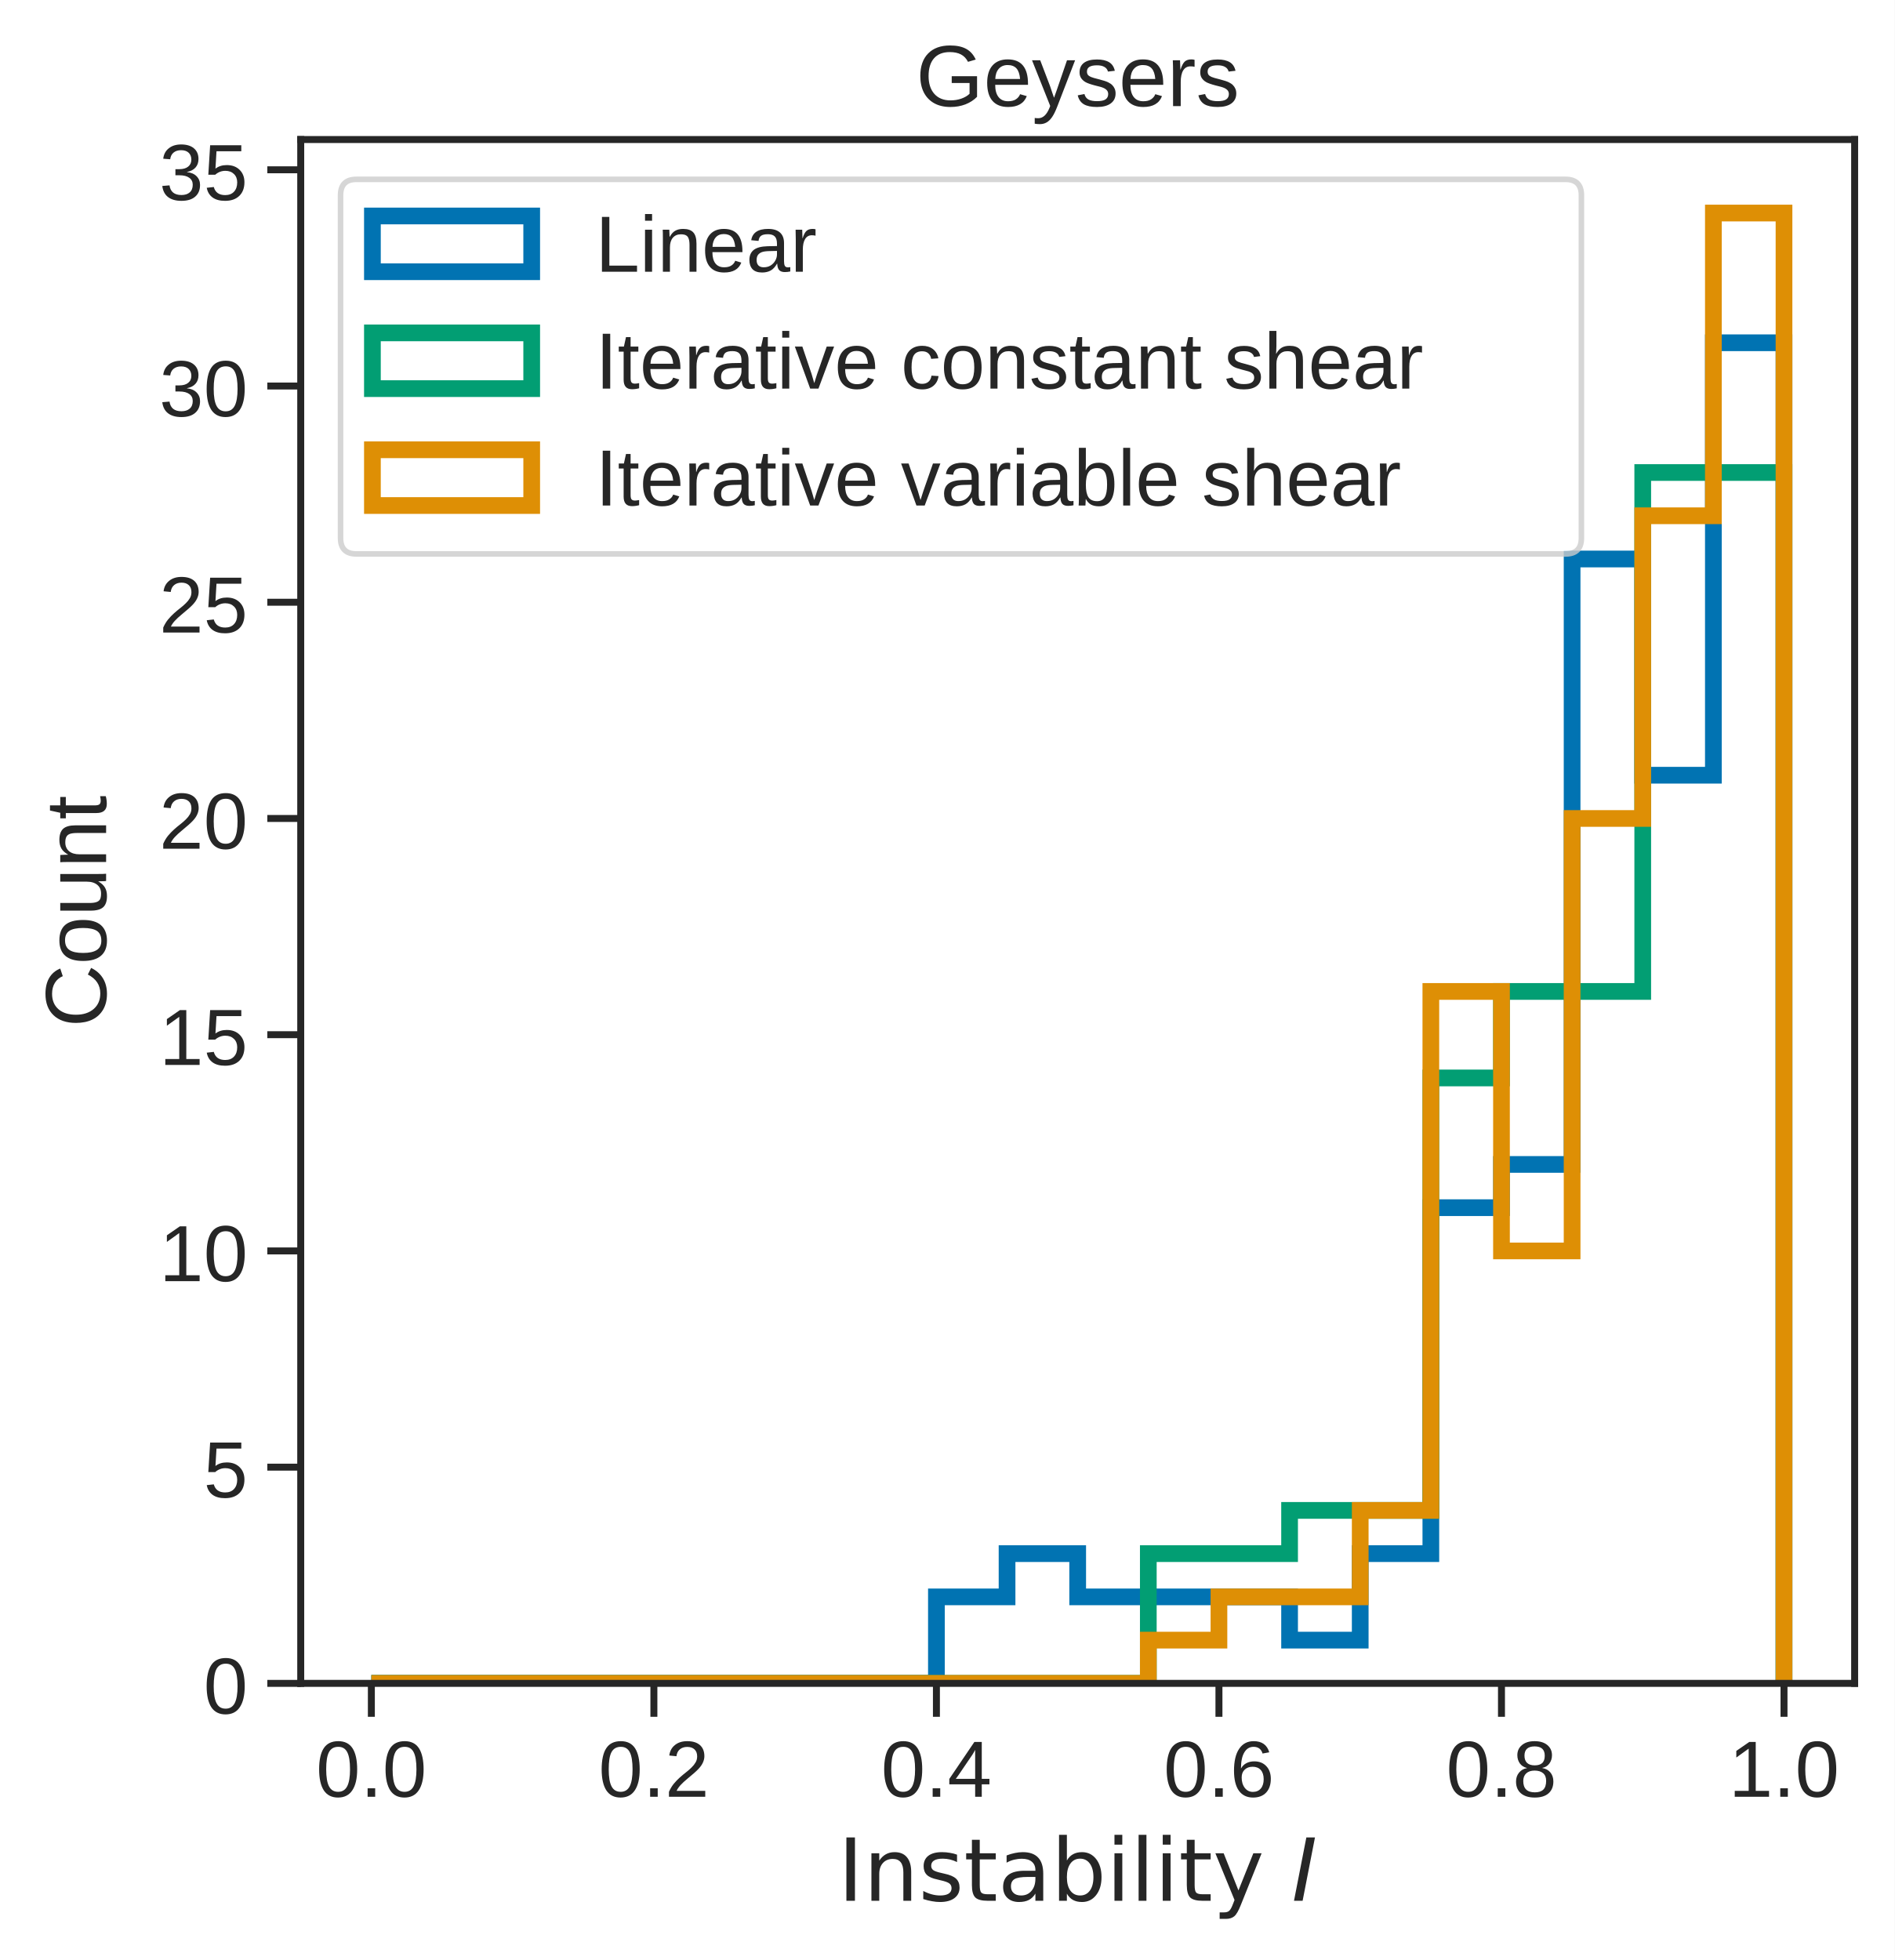
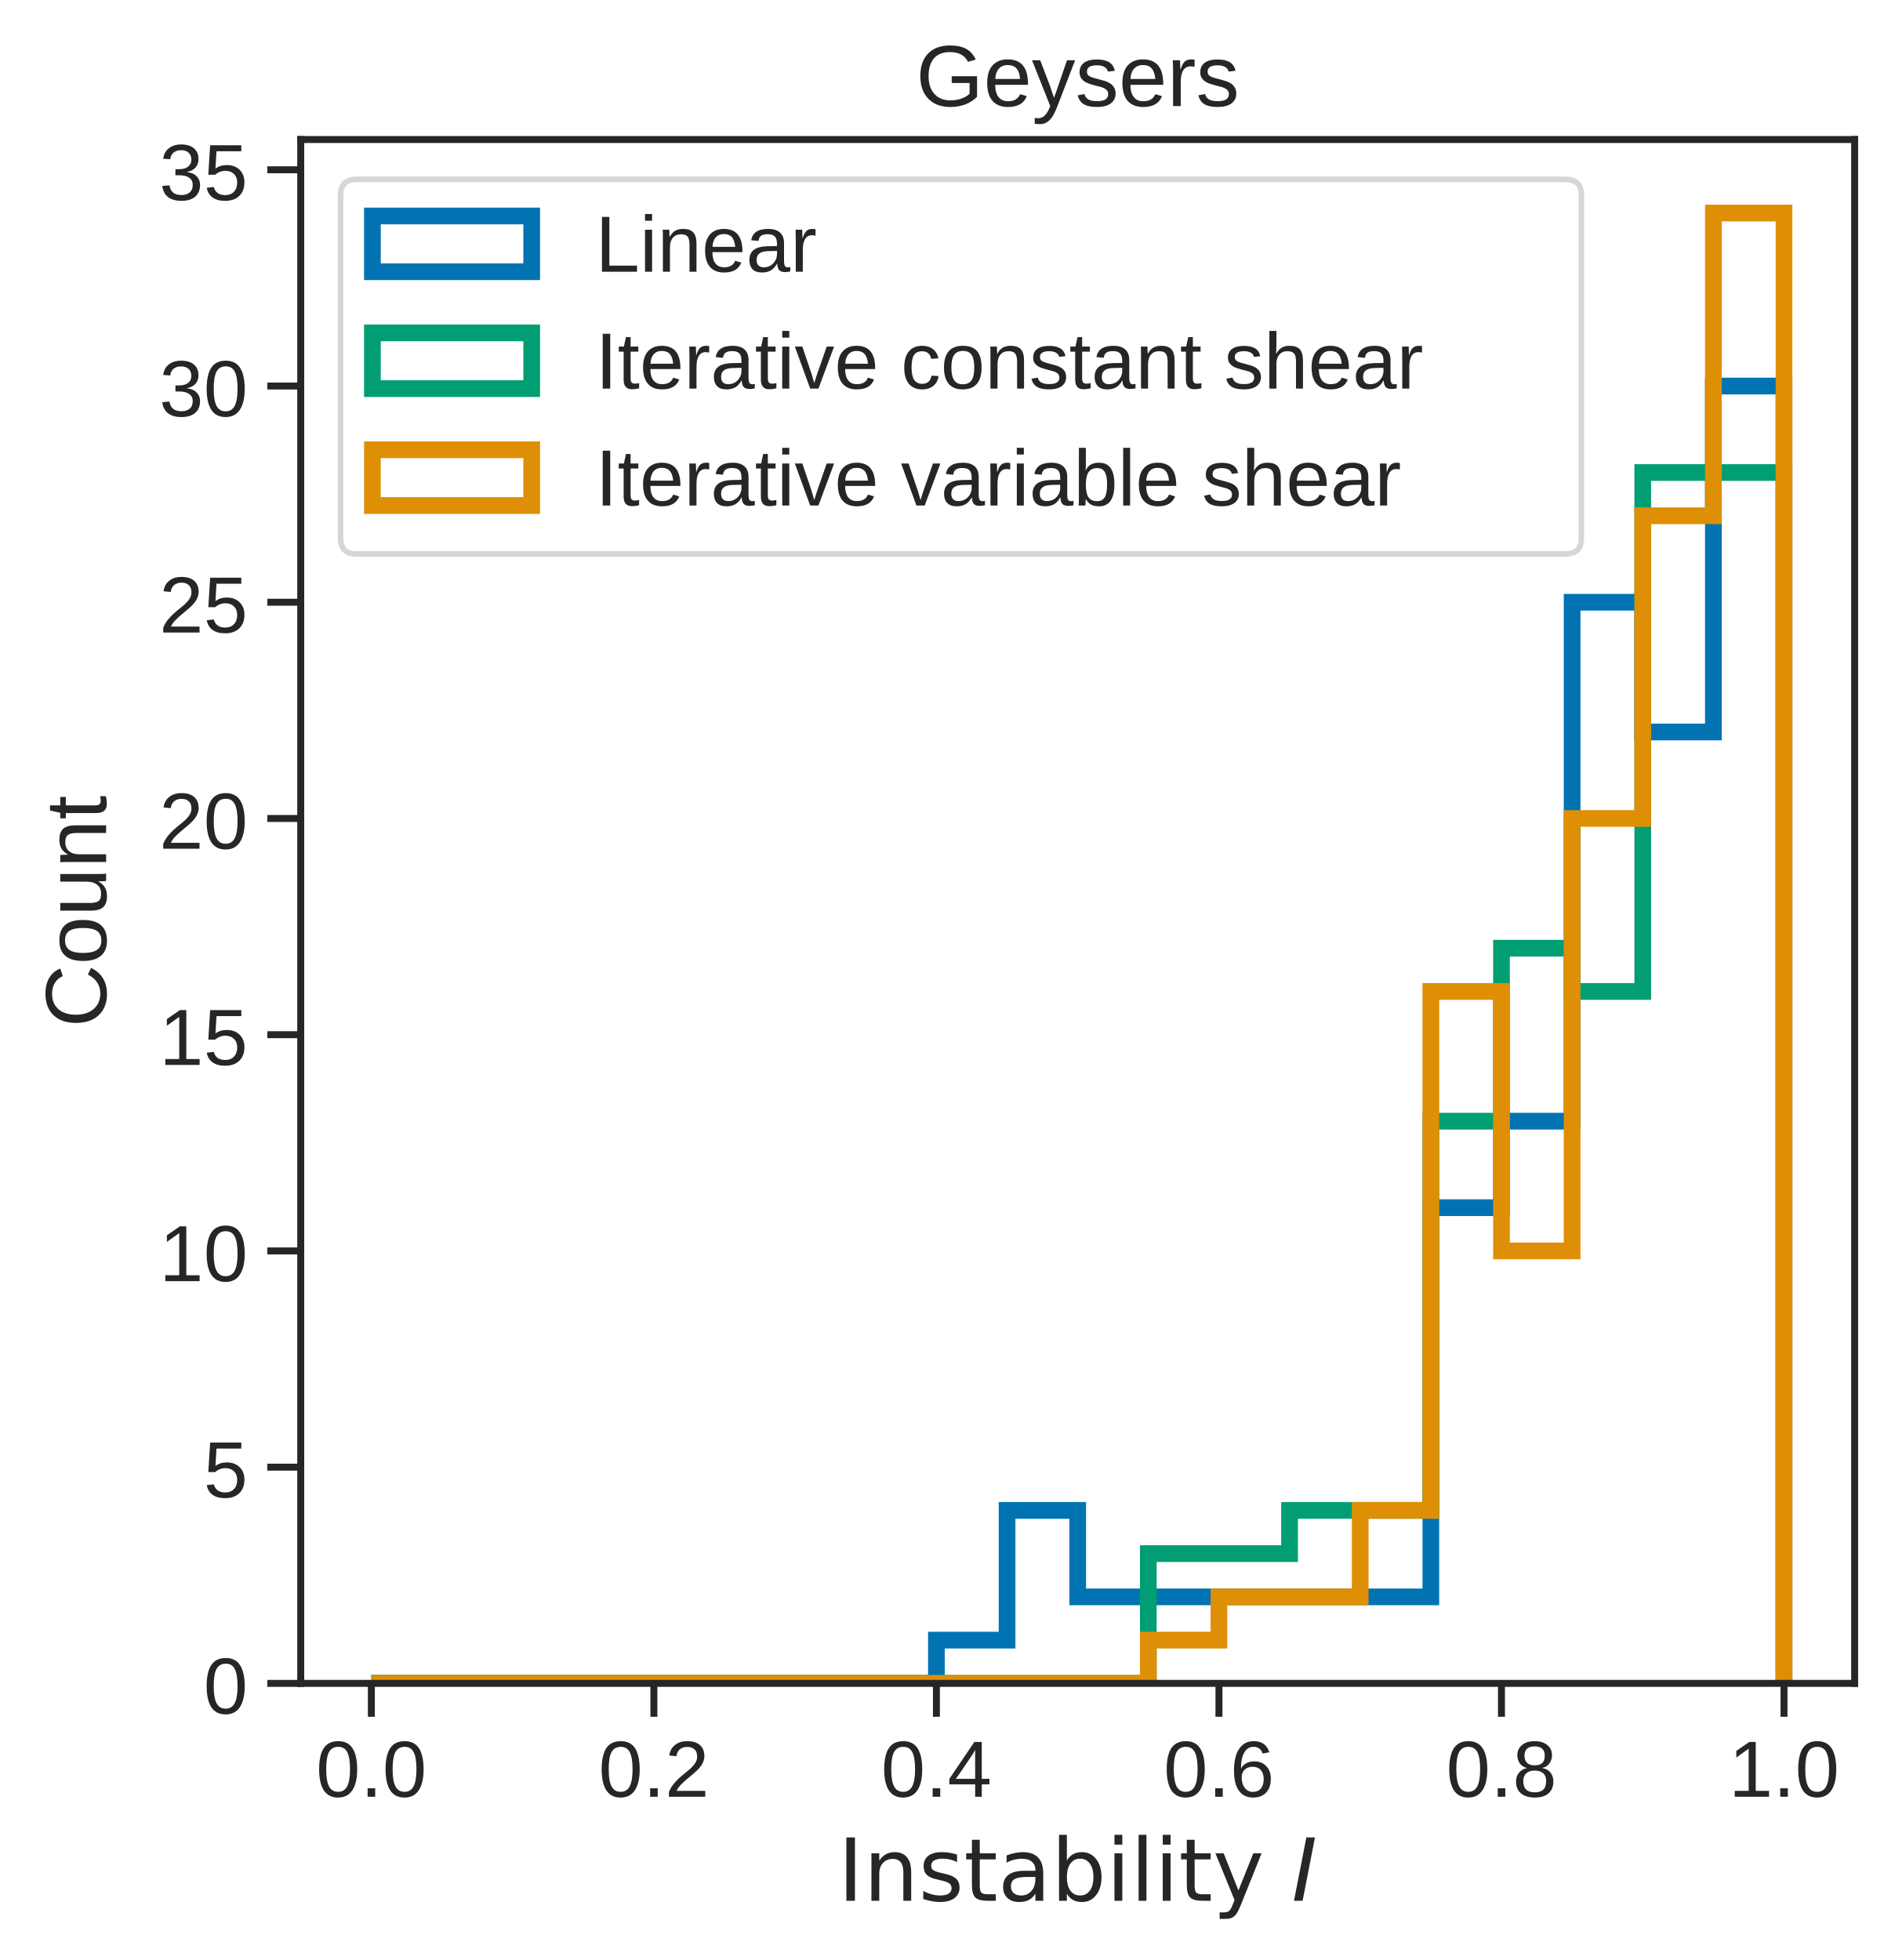
<svg xmlns="http://www.w3.org/2000/svg" xmlns:xlink="http://www.w3.org/1999/xlink" width="340.195pt" height="351.925pt" viewBox="0 0 340.195 351.925" version="1.1">
  <defs>
    <style type="text/css">*{stroke-linejoin: round; stroke-linecap: butt}</style>
  </defs>
  <g id="figure_1">
    <g id="patch_1">
      <path d="M 0 351.925  L 340.195 351.925  L 340.195 0  L 0 0  z " style="fill: #ffffff" />
    </g>
    <g id="axes_1">
      <g id="patch_2">
        <path d="M 53.995 302.254  L 332.995 302.254  L 332.995 25.054  L 53.995 25.054  z " style="fill: #ffffff" />
      </g>
      <g id="matplotlib.axis_1">
        <g id="xtick_1">
          <g id="line2d_1">
            <defs>
-               <path id="mcd14ebf09d" d="M 0 0  L 0 6  " style="stroke: #262626; stroke-width: 1.25" />
+               <path id="mc86d13d873" d="M 0 0  L 0 6  " style="stroke: #262626; stroke-width: 1.25" />
            </defs>
            <g>
-               <use xlink:href="#mcd14ebf09d" x="66.676" y="302.254" style="fill: #262626; stroke: #262626; stroke-width: 1.25" />
+               <use xlink:href="#mc86d13d873" x="66.676" y="302.254" style="fill: #262626; stroke: #262626; stroke-width: 1.25" />
            </g>
          </g>
          <g id="text_1">
            <text style="fill: #262626; font: 14.3px 'Arial', 'DejaVu Sans', 'Liberation Sans', 'Bitstream Vera Sans', sans-serif; text-anchor: middle" x="66.676" y="322.619" transform="rotate(-0 66.67644 322.6193)">0.0</text>
          </g>
        </g>
        <g id="xtick_2">
          <g id="line2d_2">
            <g>
-               <use xlink:href="#mcd14ebf09d" x="117.404" y="302.254" style="fill: #262626; stroke: #262626; stroke-width: 1.25" />
+               <use xlink:href="#mc86d13d873" x="117.404" y="302.254" style="fill: #262626; stroke: #262626; stroke-width: 1.25" />
            </g>
          </g>
          <g id="text_2">
            <text style="fill: #262626; font: 14.3px 'Arial', 'DejaVu Sans', 'Liberation Sans', 'Bitstream Vera Sans', sans-serif; text-anchor: middle" x="117.404" y="322.619" transform="rotate(-0 117.4037 322.6193)">0.2</text>
          </g>
        </g>
        <g id="xtick_3">
          <g id="line2d_3">
            <g>
-               <use xlink:href="#mcd14ebf09d" x="168.131" y="302.254" style="fill: #262626; stroke: #262626; stroke-width: 1.25" />
+               <use xlink:href="#mc86d13d873" x="168.131" y="302.254" style="fill: #262626; stroke: #262626; stroke-width: 1.25" />
            </g>
          </g>
          <g id="text_3">
            <text style="fill: #262626; font: 14.3px 'Arial', 'DejaVu Sans', 'Liberation Sans', 'Bitstream Vera Sans', sans-serif; text-anchor: middle" x="168.131" y="322.619" transform="rotate(-0 168.131 322.6193)">0.4</text>
          </g>
        </g>
        <g id="xtick_4">
          <g id="line2d_4">
            <g>
-               <use xlink:href="#mcd14ebf09d" x="218.858" y="302.254" style="fill: #262626; stroke: #262626; stroke-width: 1.25" />
+               <use xlink:href="#mc86d13d873" x="218.858" y="302.254" style="fill: #262626; stroke: #262626; stroke-width: 1.25" />
            </g>
          </g>
          <g id="text_4">
            <text style="fill: #262626; font: 14.3px 'Arial', 'DejaVu Sans', 'Liberation Sans', 'Bitstream Vera Sans', sans-serif; text-anchor: middle" x="218.858" y="322.619" transform="rotate(-0 218.8583 322.6193)">0.6</text>
          </g>
        </g>
        <g id="xtick_5">
          <g id="line2d_5">
            <g>
-               <use xlink:href="#mcd14ebf09d" x="269.586" y="302.254" style="fill: #262626; stroke: #262626; stroke-width: 1.25" />
+               <use xlink:href="#mc86d13d873" x="269.586" y="302.254" style="fill: #262626; stroke: #262626; stroke-width: 1.25" />
            </g>
          </g>
          <g id="text_5">
            <text style="fill: #262626; font: 14.3px 'Arial', 'DejaVu Sans', 'Liberation Sans', 'Bitstream Vera Sans', sans-serif; text-anchor: middle" x="269.586" y="322.619" transform="rotate(-0 269.5855 322.6193)">0.8</text>
          </g>
        </g>
        <g id="xtick_6">
          <g id="line2d_6">
            <g>
-               <use xlink:href="#mcd14ebf09d" x="320.313" y="302.254" style="fill: #262626; stroke: #262626; stroke-width: 1.25" />
+               <use xlink:href="#mc86d13d873" x="320.313" y="302.254" style="fill: #262626; stroke: #262626; stroke-width: 1.25" />
            </g>
          </g>
          <g id="text_6">
            <text style="fill: #262626; font: 14.3px 'Arial', 'DejaVu Sans', 'Liberation Sans', 'Bitstream Vera Sans', sans-serif; text-anchor: middle" x="320.313" y="322.619" transform="rotate(-0 320.3128 322.6193)">1.0</text>
          </g>
        </g>
        <g id="text_7">
          <g style="fill: #262626" transform="translate(150.4386 341.4493)">
            <text>
              <tspan style="font: 15.6px 'DejaVu Sans'" x="0 4.599 14.482 22.606 28.721 38.276 48.175 52.507 56.84 61.172 67.286 76.514" y="-0.156">Instability </tspan>
              <tspan style="font: oblique 15.6px 'DejaVu Sans'" x="81.471" y="-0.156">I</tspan>
            </text>
          </g>
        </g>
      </g>
      <g id="matplotlib.axis_2">
        <g id="ytick_1">
          <g id="line2d_7">
            <defs>
-               <path id="m2dca6df1ea" d="M 0 0  L -6 0  " style="stroke: #262626; stroke-width: 1.25" />
+               <path id="md66395b8e6" d="M 0 0  L -6 0  " style="stroke: #262626; stroke-width: 1.25" />
            </defs>
            <g>
-               <use xlink:href="#m2dca6df1ea" x="53.995" y="302.254" style="fill: #262626; stroke: #262626; stroke-width: 1.25" />
+               <use xlink:href="#md66395b8e6" x="53.995" y="302.254" style="fill: #262626; stroke: #262626; stroke-width: 1.25" />
            </g>
          </g>
          <g id="text_8">
            <text style="fill: #262626; font: 14.3px 'Arial', 'DejaVu Sans', 'Liberation Sans', 'Bitstream Vera Sans', sans-serif; text-anchor: end" x="44.495" y="307.686" transform="rotate(-0 44.49462 307.6864)">0</text>
          </g>
        </g>
        <g id="ytick_2">
          <g id="line2d_8">
            <g>
-               <use xlink:href="#m2dca6df1ea" x="53.995" y="263.43" style="fill: #262626; stroke: #262626; stroke-width: 1.25" />
+               <use xlink:href="#md66395b8e6" x="53.995" y="263.43" style="fill: #262626; stroke: #262626; stroke-width: 1.25" />
            </g>
          </g>
          <g id="text_9">
            <text style="fill: #262626; font: 14.3px 'Arial', 'DejaVu Sans', 'Liberation Sans', 'Bitstream Vera Sans', sans-serif; text-anchor: end" x="44.495" y="268.863" transform="rotate(-0 44.49462 268.8629)">5</text>
          </g>
        </g>
        <g id="ytick_3">
          <g id="line2d_9">
            <g>
-               <use xlink:href="#m2dca6df1ea" x="53.995" y="224.607" style="fill: #262626; stroke: #262626; stroke-width: 1.25" />
+               <use xlink:href="#md66395b8e6" x="53.995" y="224.607" style="fill: #262626; stroke: #262626; stroke-width: 1.25" />
            </g>
          </g>
          <g id="text_10">
            <text style="fill: #262626; font: 14.3px 'Arial', 'DejaVu Sans', 'Liberation Sans', 'Bitstream Vera Sans', sans-serif; text-anchor: end" x="44.495" y="230.039" transform="rotate(-0 44.49462 230.0394)">10</text>
          </g>
        </g>
        <g id="ytick_4">
          <g id="line2d_10">
            <g>
-               <use xlink:href="#m2dca6df1ea" x="53.995" y="185.783" style="fill: #262626; stroke: #262626; stroke-width: 1.25" />
+               <use xlink:href="#md66395b8e6" x="53.995" y="185.783" style="fill: #262626; stroke: #262626; stroke-width: 1.25" />
            </g>
          </g>
          <g id="text_11">
            <text style="fill: #262626; font: 14.3px 'Arial', 'DejaVu Sans', 'Liberation Sans', 'Bitstream Vera Sans', sans-serif; text-anchor: end" x="44.495" y="191.216" transform="rotate(-0 44.49462 191.2159)">15</text>
          </g>
        </g>
        <g id="ytick_5">
          <g id="line2d_11">
            <g>
-               <use xlink:href="#m2dca6df1ea" x="53.995" y="146.959" style="fill: #262626; stroke: #262626; stroke-width: 1.25" />
+               <use xlink:href="#md66395b8e6" x="53.995" y="146.959" style="fill: #262626; stroke: #262626; stroke-width: 1.25" />
            </g>
          </g>
          <g id="text_12">
            <text style="fill: #262626; font: 14.3px 'Arial', 'DejaVu Sans', 'Liberation Sans', 'Bitstream Vera Sans', sans-serif; text-anchor: end" x="44.495" y="152.392" transform="rotate(-0 44.49462 152.3923)">20</text>
          </g>
        </g>
        <g id="ytick_6">
          <g id="line2d_12">
            <g>
-               <use xlink:href="#m2dca6df1ea" x="53.995" y="108.136" style="fill: #262626; stroke: #262626; stroke-width: 1.25" />
+               <use xlink:href="#md66395b8e6" x="53.995" y="108.136" style="fill: #262626; stroke: #262626; stroke-width: 1.25" />
            </g>
          </g>
          <g id="text_13">
            <text style="fill: #262626; font: 14.3px 'Arial', 'DejaVu Sans', 'Liberation Sans', 'Bitstream Vera Sans', sans-serif; text-anchor: end" x="44.495" y="113.569" transform="rotate(-0 44.49462 113.5688)">25</text>
          </g>
        </g>
        <g id="ytick_7">
          <g id="line2d_13">
            <g>
-               <use xlink:href="#m2dca6df1ea" x="53.995" y="69.312" style="fill: #262626; stroke: #262626; stroke-width: 1.25" />
+               <use xlink:href="#md66395b8e6" x="53.995" y="69.312" style="fill: #262626; stroke: #262626; stroke-width: 1.25" />
            </g>
          </g>
          <g id="text_14">
            <text style="fill: #262626; font: 14.3px 'Arial', 'DejaVu Sans', 'Liberation Sans', 'Bitstream Vera Sans', sans-serif; text-anchor: end" x="44.495" y="74.745" transform="rotate(-0 44.49462 74.74527)">30</text>
          </g>
        </g>
        <g id="ytick_8">
          <g id="line2d_14">
            <g>
-               <use xlink:href="#m2dca6df1ea" x="53.995" y="30.489" style="fill: #262626; stroke: #262626; stroke-width: 1.25" />
+               <use xlink:href="#md66395b8e6" x="53.995" y="30.489" style="fill: #262626; stroke: #262626; stroke-width: 1.25" />
            </g>
          </g>
          <g id="text_15">
            <text style="fill: #262626; font: 14.3px 'Arial', 'DejaVu Sans', 'Liberation Sans', 'Bitstream Vera Sans', sans-serif; text-anchor: end" x="44.495" y="35.922" transform="rotate(-0 44.49462 35.92174)">35</text>
          </g>
        </g>
        <g id="text_16">
          <text style="fill: #262626; font: 15.6px 'Arial', 'DejaVu Sans', 'Liberation Sans', 'Bitstream Vera Sans', sans-serif; text-anchor: middle" x="19.054" y="163.654" transform="rotate(-90 19.05356 163.6536)">Count</text>
        </g>
      </g>
      <g id="patch_3">
-         <path d="M 66.676 302.254  L 66.676 302.254  L 79.358 302.254  L 79.358 302.254  L 92.04 302.254  L 92.04 302.254  L 104.722 302.254  L 104.722 302.254  L 117.404 302.254  L 117.404 302.254  L 130.086 302.254  L 130.086 302.254  L 142.767 302.254  L 142.767 302.254  L 155.449 302.254  L 155.449 302.254  L 168.131 302.254  L 168.131 286.724  L 180.813 286.724  L 180.813 278.959  L 193.495 278.959  L 193.495 286.724  L 206.176 286.724  L 206.176 286.724  L 218.858 286.724  L 218.858 286.724  L 231.54 286.724  L 231.54 294.489  L 244.222 294.489  L 244.222 278.959  L 256.904 278.959  L 256.904 216.842  L 269.586 216.842  L 269.586 209.077  L 282.267 209.077  L 282.267 100.371  L 294.949 100.371  L 294.949 139.195  L 307.631 139.195  L 307.631 61.548  L 320.313 61.548  L 320.313 302.254  " clip-path="url(#pb2366b62c3)" style="fill: none; stroke: #0173b2; stroke-width: 3; stroke-linejoin: miter" />
+         <path d="M 66.676 302.254  L 66.676 302.254  L 79.358 302.254  L 79.358 302.254  L 92.04 302.254  L 92.04 302.254  L 104.722 302.254  L 104.722 302.254  L 117.404 302.254  L 117.404 302.254  L 130.086 302.254  L 130.086 302.254  L 142.767 302.254  L 142.767 302.254  L 155.449 302.254  L 155.449 302.254  L 168.131 302.254  L 168.131 294.489  L 180.813 294.489  L 180.813 271.195  L 193.495 271.195  L 193.495 286.724  L 206.176 286.724  L 206.176 286.724  L 218.858 286.724  L 218.858 286.724  L 231.54 286.724  L 231.54 286.724  L 244.222 286.724  L 244.222 286.724  L 256.904 286.724  L 256.904 216.842  L 269.586 216.842  L 269.586 201.312  L 282.267 201.312  L 282.267 108.136  L 294.949 108.136  L 294.949 131.43  L 307.631 131.43  L 307.631 69.312  L 320.313 69.312  L 320.313 302.254  " clip-path="url(#pa1008f218a)" style="fill: none; stroke: #0173b2; stroke-width: 3; stroke-linejoin: miter" />
      </g>
      <g id="patch_4">
-         <path d="M 66.676 302.254  L 66.676 302.254  L 79.358 302.254  L 79.358 302.254  L 92.04 302.254  L 92.04 302.254  L 104.722 302.254  L 104.722 302.254  L 117.404 302.254  L 117.404 302.254  L 130.086 302.254  L 130.086 302.254  L 142.767 302.254  L 142.767 302.254  L 155.449 302.254  L 155.449 302.254  L 168.131 302.254  L 168.131 302.254  L 180.813 302.254  L 180.813 302.254  L 193.495 302.254  L 193.495 302.254  L 206.176 302.254  L 206.176 278.959  L 218.858 278.959  L 218.858 278.959  L 231.54 278.959  L 231.54 271.195  L 244.222 271.195  L 244.222 271.195  L 256.904 271.195  L 256.904 193.548  L 269.586 193.548  L 269.586 178.018  L 282.267 178.018  L 282.267 178.018  L 294.949 178.018  L 294.949 84.842  L 307.631 84.842  L 307.631 84.842  L 320.313 84.842  L 320.313 302.254  " clip-path="url(#pb2366b62c3)" style="fill: none; stroke: #029e73; stroke-width: 3; stroke-linejoin: miter" />
+         <path d="M 66.676 302.254  L 66.676 302.254  L 79.358 302.254  L 79.358 302.254  L 92.04 302.254  L 92.04 302.254  L 104.722 302.254  L 104.722 302.254  L 117.404 302.254  L 117.404 302.254  L 130.086 302.254  L 130.086 302.254  L 142.767 302.254  L 142.767 302.254  L 155.449 302.254  L 155.449 302.254  L 168.131 302.254  L 168.131 302.254  L 180.813 302.254  L 180.813 302.254  L 193.495 302.254  L 193.495 302.254  L 206.176 302.254  L 206.176 278.959  L 218.858 278.959  L 218.858 278.959  L 231.54 278.959  L 231.54 271.195  L 244.222 271.195  L 244.222 271.195  L 256.904 271.195  L 256.904 201.312  L 269.586 201.312  L 269.586 170.254  L 282.267 170.254  L 282.267 178.018  L 294.949 178.018  L 294.949 84.842  L 307.631 84.842  L 307.631 84.842  L 320.313 84.842  L 320.313 302.254  " clip-path="url(#pa1008f218a)" style="fill: none; stroke: #029e73; stroke-width: 3; stroke-linejoin: miter" />
      </g>
      <g id="patch_5">
-         <path d="M 66.676 302.254  L 66.676 302.254  L 79.358 302.254  L 79.358 302.254  L 92.04 302.254  L 92.04 302.254  L 104.722 302.254  L 104.722 302.254  L 117.404 302.254  L 117.404 302.254  L 130.086 302.254  L 130.086 302.254  L 142.767 302.254  L 142.767 302.254  L 155.449 302.254  L 155.449 302.254  L 168.131 302.254  L 168.131 302.254  L 180.813 302.254  L 180.813 302.254  L 193.495 302.254  L 193.495 302.254  L 206.176 302.254  L 206.176 294.489  L 218.858 294.489  L 218.858 286.724  L 231.54 286.724  L 231.54 286.724  L 244.222 286.724  L 244.222 271.195  L 256.904 271.195  L 256.904 178.018  L 269.586 178.018  L 269.586 224.607  L 282.267 224.607  L 282.267 146.959  L 294.949 146.959  L 294.949 92.607  L 307.631 92.607  L 307.631 38.254  L 320.313 38.254  L 320.313 302.254  " clip-path="url(#pb2366b62c3)" style="fill: none; stroke: #de8f05; stroke-width: 3; stroke-linejoin: miter" />
+         <path d="M 66.676 302.254  L 66.676 302.254  L 79.358 302.254  L 79.358 302.254  L 92.04 302.254  L 92.04 302.254  L 104.722 302.254  L 104.722 302.254  L 117.404 302.254  L 117.404 302.254  L 130.086 302.254  L 130.086 302.254  L 142.767 302.254  L 142.767 302.254  L 155.449 302.254  L 155.449 302.254  L 168.131 302.254  L 168.131 302.254  L 180.813 302.254  L 180.813 302.254  L 193.495 302.254  L 193.495 302.254  L 206.176 302.254  L 206.176 294.489  L 218.858 294.489  L 218.858 286.724  L 231.54 286.724  L 231.54 286.724  L 244.222 286.724  L 244.222 271.195  L 256.904 271.195  L 256.904 178.018  L 269.586 178.018  L 269.586 224.607  L 282.267 224.607  L 282.267 146.959  L 294.949 146.959  L 294.949 92.607  L 307.631 92.607  L 307.631 38.254  L 320.313 38.254  L 320.313 302.254  " clip-path="url(#pa1008f218a)" style="fill: none; stroke: #de8f05; stroke-width: 3; stroke-linejoin: miter" />
      </g>
      <g id="patch_6">
        <path d="M 53.995 302.254  L 53.995 25.054  " style="fill: none; stroke: #262626; stroke-width: 1.25; stroke-linejoin: miter; stroke-linecap: square" />
      </g>
      <g id="patch_7">
        <path d="M 332.995 302.254  L 332.995 25.054  " style="fill: none; stroke: #262626; stroke-width: 1.25; stroke-linejoin: miter; stroke-linecap: square" />
      </g>
      <g id="patch_8">
        <path d="M 53.995 302.254  L 332.995 302.254  " style="fill: none; stroke: #262626; stroke-width: 1.25; stroke-linejoin: miter; stroke-linecap: square" />
      </g>
      <g id="patch_9">
        <path d="M 53.995 25.054  L 332.995 25.054  " style="fill: none; stroke: #262626; stroke-width: 1.25; stroke-linejoin: miter; stroke-linecap: square" />
      </g>
      <g id="text_17">
        <text style="fill: #262626; font: 15.6px 'Arial', 'DejaVu Sans', 'Liberation Sans', 'Bitstream Vera Sans', sans-serif; text-anchor: middle" x="193.495" y="19.054" transform="rotate(-0 193.4946 19.05356)">Geysers</text>
      </g>
      <g id="legend_1">
        <g id="patch_10">
          <path d="M 64.005 99.463  L 281.076 99.463  Q 283.936 99.463 283.936 96.603  L 283.936 35.064  Q 283.936 32.204 281.076 32.204  L 64.005 32.204  Q 61.145 32.204 61.145 35.064  L 61.145 96.603  Q 61.145 99.463 64.005 99.463  z " style="fill: #ffffff; opacity: 0.8; stroke: #cccccc; stroke-linejoin: miter" />
        </g>
        <g id="patch_11">
          <path d="M 66.865 48.789  L 95.465 48.789  L 95.465 38.779  L 66.865 38.779  L 66.865 48.789  z " style="fill: none; stroke: #0173b2; stroke-width: 3; stroke-linejoin: miter" />
        </g>
        <g id="text_18">
          <text style="fill: #262626; font: 14.3px 'Arial', 'DejaVu Sans', 'Liberation Sans', 'Bitstream Vera Sans', sans-serif; text-anchor: start" x="106.905" y="48.789" transform="rotate(-0 106.9046 48.78933)">Linear</text>
        </g>
        <g id="patch_12">
          <path d="M 66.865 69.779  L 95.465 69.779  L 95.465 59.769  L 66.865 59.769  L 66.865 69.779  z " style="fill: none; stroke: #029e73; stroke-width: 3; stroke-linejoin: miter" />
        </g>
        <g id="text_19">
          <text style="fill: #262626; font: 14.3px 'Arial', 'DejaVu Sans', 'Liberation Sans', 'Bitstream Vera Sans', sans-serif; text-anchor: start" x="106.905" y="69.779" transform="rotate(-0 106.9046 69.77905)">Iterative constant shear</text>
        </g>
        <g id="patch_13">
          <path d="M 66.865 90.769  L 95.465 90.769  L 95.465 80.759  L 66.865 80.759  L 66.865 90.769  z " style="fill: none; stroke: #de8f05; stroke-width: 3; stroke-linejoin: miter" />
        </g>
        <g id="text_20">
          <text style="fill: #262626; font: 14.3px 'Arial', 'DejaVu Sans', 'Liberation Sans', 'Bitstream Vera Sans', sans-serif; text-anchor: start" x="106.905" y="90.769" transform="rotate(-0 106.9046 90.76877)">Iterative variable shear</text>
        </g>
      </g>
    </g>
  </g>
  <defs>
-     <clipPath id="pb2366b62c3">
+     <clipPath id="pa1008f218a">
      <rect x="53.995" y="25.054" width="279" height="277.2" />
    </clipPath>
  </defs>
</svg>
